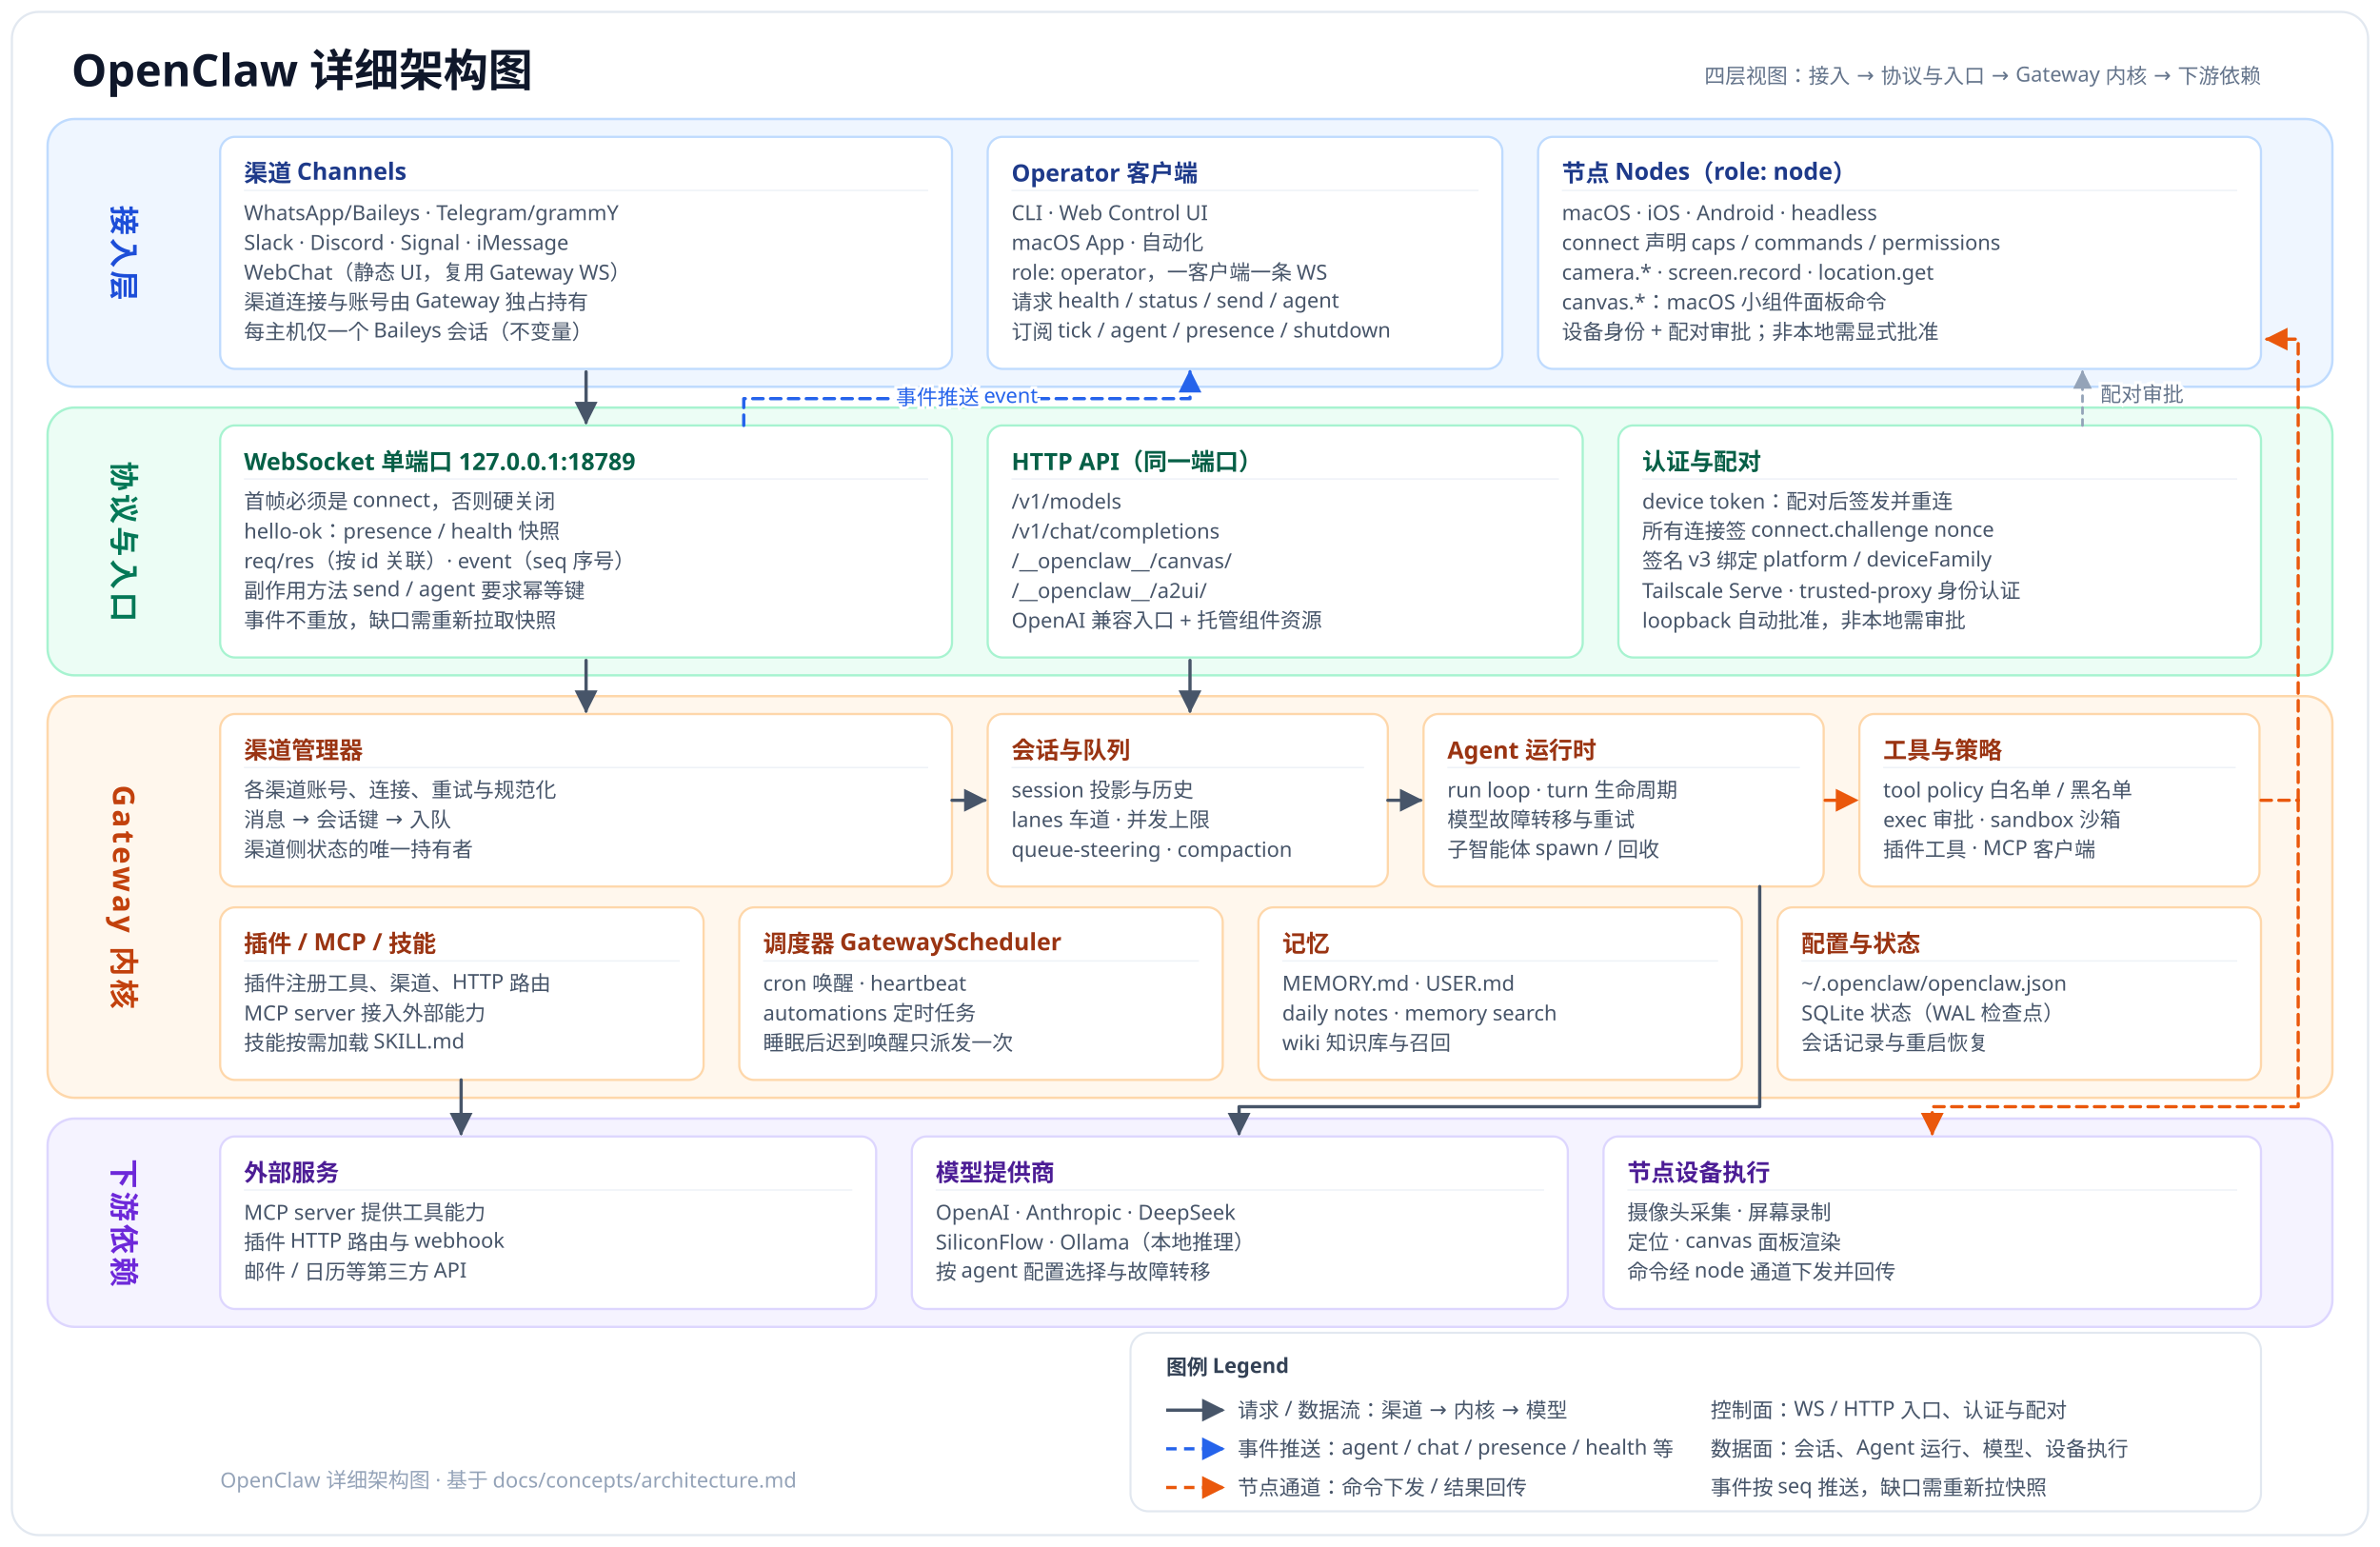
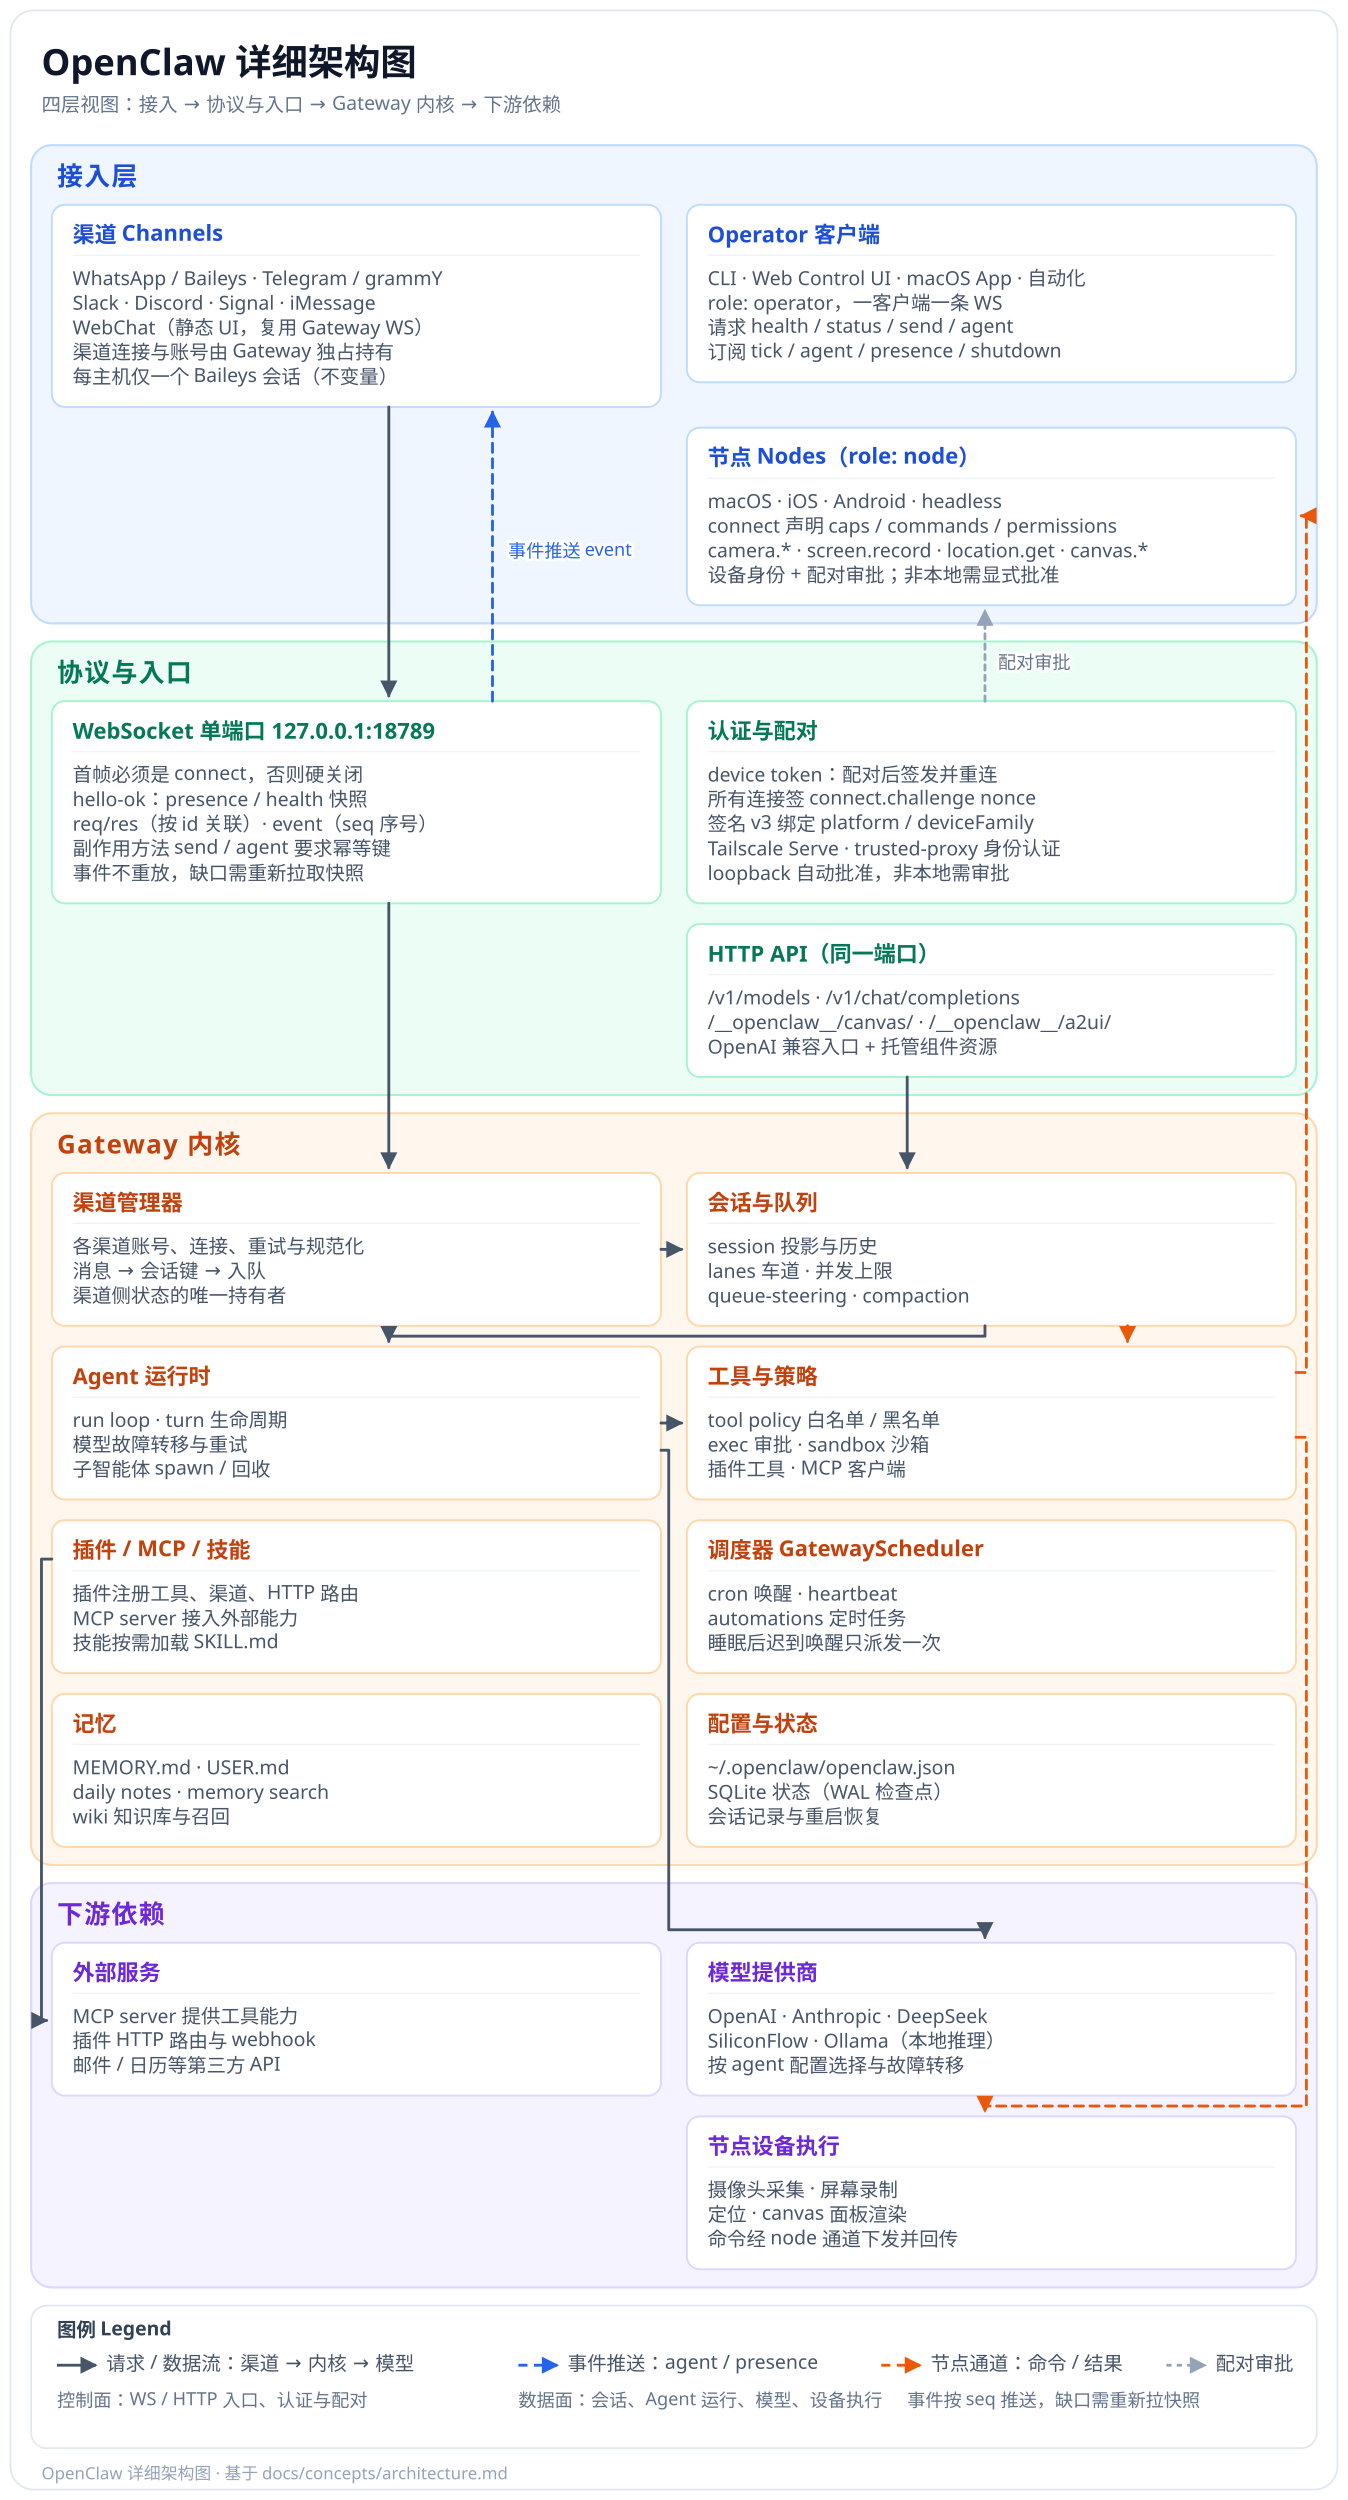
- <svg xmlns="http://www.w3.org/2000/svg" viewBox="0 0 1600 1040" width="1600" height="1040" role="img" aria-label="OpenClaw 详细架构图">
+ <svg xmlns="http://www.w3.org/2000/svg" viewBox="0 0 1040 1929" width="1040" height="1929" role="img" aria-label="OpenClaw 详细架构图">
  <defs>
-     <marker id="arr" viewBox="0 0 10 10" refX="9" refY="5" markerWidth="7" markerHeight="7" orient="auto-start-reverse">
+     <marker id="arr" viewBox="0 0 10 10" refX="9" refY="5" markerWidth="6" markerHeight="6" orient="auto-start-reverse">
      <path d="M0,0 L10,5 L0,10 z" fill="#475569" />
    </marker>
-     <marker id="arrB" viewBox="0 0 10 10" refX="9" refY="5" markerWidth="7" markerHeight="7" orient="auto-start-reverse">
+     <marker id="arrB" viewBox="0 0 10 10" refX="9" refY="5" markerWidth="6" markerHeight="6" orient="auto-start-reverse">
      <path d="M0,0 L10,5 L0,10 z" fill="#2563EB" />
    </marker>
-     <marker id="arrO" viewBox="0 0 10 10" refX="9" refY="5" markerWidth="7" markerHeight="7" orient="auto-start-reverse">
+     <marker id="arrO" viewBox="0 0 10 10" refX="9" refY="5" markerWidth="6" markerHeight="6" orient="auto-start-reverse">
      <path d="M0,0 L10,5 L0,10 z" fill="#EA580C" />
    </marker>
-     <marker id="arrG" viewBox="0 0 10 10" refX="9" refY="5" markerWidth="7" markerHeight="7" orient="auto-start-reverse">
+     <marker id="arrG" viewBox="0 0 10 10" refX="9" refY="5" markerWidth="6" markerHeight="6" orient="auto-start-reverse">
      <path d="M0,0 L10,5 L0,10 z" fill="#94A3B8" />
    </marker>
  </defs>
-   <rect x="0" y="0" width="1600" height="1040" fill="#FFFFFF" />
-   <rect x="8" y="8" width="1584" height="1024" rx="18" fill="none" stroke="#E2E8F0" stroke-width="1.5" />
-   <text x="48" y="58" font-family="PingFang SC, Hiragino Sans GB, Microsoft YaHei, sans-serif" font-size="30" font-weight="bold" fill="#0F172A" text-anchor="start">OpenClaw 详细架构图</text>
-   <text x="1520" y="56" font-family="PingFang SC, Hiragino Sans GB, Microsoft YaHei, sans-serif" font-size="14" font-weight="normal" fill="#64748B" text-anchor="end">四层视图：接入 → 协议与入口 → Gateway 内核 → 下游依赖</text>
-   <rect x="32" y="80" width="1536" height="180" rx="18" fill="#EFF6FF" stroke="#BFDBFE" stroke-width="1.6" />
-   <g transform="rotate(90 76 170)">
-     <text x="76" y="170.0" font-family="PingFang SC, Hiragino Sans GB, Microsoft YaHei, sans-serif" font-size="20" font-weight="bold" fill="#1D4ED8" text-anchor="middle" letter-spacing="2">接入层</text>
-   </g>
-   <rect x="32" y="274" width="1536" height="180" rx="18" fill="#ECFDF5" stroke="#A7F3D0" stroke-width="1.6" />
-   <g transform="rotate(90 76 364)">
-     <text x="76" y="364.0" font-family="PingFang SC, Hiragino Sans GB, Microsoft YaHei, sans-serif" font-size="20" font-weight="bold" fill="#047857" text-anchor="middle" letter-spacing="2">协议与入口</text>
-   </g>
-   <rect x="32" y="468" width="1536" height="270" rx="18" fill="#FFF7ED" stroke="#FED7AA" stroke-width="1.6" />
-   <g transform="rotate(90 76 603)">
-     <text x="76" y="603.0" font-family="PingFang SC, Hiragino Sans GB, Microsoft YaHei, sans-serif" font-size="20" font-weight="bold" fill="#C2410C" text-anchor="middle" letter-spacing="2">Gateway 内核</text>
-   </g>
-   <rect x="32" y="752" width="1536" height="140" rx="18" fill="#F5F3FF" stroke="#DDD6FE" stroke-width="1.6" />
-   <g transform="rotate(90 76 822)">
-     <text x="76" y="822.0" font-family="PingFang SC, Hiragino Sans GB, Microsoft YaHei, sans-serif" font-size="20" font-weight="bold" fill="#6D28D9" text-anchor="middle" letter-spacing="2">下游依赖</text>
-   </g>
-   <g class="card" data-i="0" data-title="渠道 Channels" data-x="148" data-y="92" data-w="492" data-h="156">
-     <rect x="148" y="92" width="492" height="156" rx="10" fill="#FFFFFF" stroke="#BFDBFE" stroke-width="1.5" />
-     <line x1="164" y1="128" x2="624" y2="128" stroke="#EEF2F7" stroke-width="1" />
-     <text font-family="PingFang SC, Hiragino Sans GB, Microsoft YaHei, sans-serif" font-size="14" fill="#475569" xml:space="preserve">
-       <tspan x="164" y="122" font-size="16" font-weight="bold" fill="#1E3A8A">渠道 Channels</tspan>
-       <tspan x="164" y="148">WhatsApp/Baileys · Telegram/grammY</tspan>
-       <tspan x="164" y="168">Slack · Discord · Signal · iMessage</tspan>
-       <tspan x="164" y="188">WebChat（静态 UI，复用 Gateway WS）</tspan>
-       <tspan x="164" y="208">渠道连接与账号由 Gateway 独占持有</tspan>
-       <tspan x="164" y="228">每主机仅一个 Baileys 会话（不变量）</tspan>
-     </text>
-   </g>
-   <g class="card" data-i="1" data-title="Operator 客户端" data-x="664" data-y="92" data-w="346" data-h="156">
-     <rect x="664" y="92" width="346" height="156" rx="10" fill="#FFFFFF" stroke="#BFDBFE" stroke-width="1.5" />
-     <line x1="680" y1="128" x2="994" y2="128" stroke="#EEF2F7" stroke-width="1" />
-     <text font-family="PingFang SC, Hiragino Sans GB, Microsoft YaHei, sans-serif" font-size="14" fill="#475569" xml:space="preserve">
-       <tspan x="680" y="122" font-size="16" font-weight="bold" fill="#1E3A8A">Operator 客户端</tspan>
-       <tspan x="680" y="148">CLI · Web Control UI</tspan>
-       <tspan x="680" y="168">macOS App · 自动化</tspan>
-       <tspan x="680" y="188">role: operator，一客户端一条 WS</tspan>
-       <tspan x="680" y="208">请求 health / status / send / agent</tspan>
-       <tspan x="680" y="228">订阅 tick / agent / presence / shutdown</tspan>
-     </text>
-   </g>
-   <g class="card" data-i="2" data-title="节点 Nodes（role: node）" data-x="1034" data-y="92" data-w="486" data-h="156">
-     <rect x="1034" y="92" width="486" height="156" rx="10" fill="#FFFFFF" stroke="#BFDBFE" stroke-width="1.5" />
-     <line x1="1050" y1="128" x2="1504" y2="128" stroke="#EEF2F7" stroke-width="1" />
-     <text font-family="PingFang SC, Hiragino Sans GB, Microsoft YaHei, sans-serif" font-size="14" fill="#475569" xml:space="preserve">
-       <tspan x="1050" y="122" font-size="16" font-weight="bold" fill="#1E3A8A">节点 Nodes（role: node）</tspan>
-       <tspan x="1050" y="148">macOS · iOS · Android · headless</tspan>
-       <tspan x="1050" y="168">connect 声明 caps / commands / permissions</tspan>
-       <tspan x="1050" y="188">camera.* · screen.record · location.get</tspan>
-       <tspan x="1050" y="208">canvas.*：macOS 小组件面板命令</tspan>
-       <tspan x="1050" y="228">设备身份 + 配对审批；非本地需显式批准</tspan>
-     </text>
-   </g>
-   <g class="card" data-i="3" data-title="WebSocket 单端口 127.0.0.1:18789" data-x="148" data-y="286" data-w="492" data-h="156">
-     <rect x="148" y="286" width="492" height="156" rx="10" fill="#FFFFFF" stroke="#A7F3D0" stroke-width="1.5" />
-     <line x1="164" y1="322" x2="624" y2="322" stroke="#EEF2F7" stroke-width="1" />
-     <text font-family="PingFang SC, Hiragino Sans GB, Microsoft YaHei, sans-serif" font-size="14" fill="#475569" xml:space="preserve">
-       <tspan x="164" y="316" font-size="16" font-weight="bold" fill="#065F46">WebSocket 单端口 127.0.0.1:18789</tspan>
-       <tspan x="164" y="342">首帧必须是 connect，否则硬关闭</tspan>
-       <tspan x="164" y="362">hello-ok：presence / health 快照</tspan>
-       <tspan x="164" y="382">req/res（按 id 关联）· event（seq 序号）</tspan>
-       <tspan x="164" y="402">副作用方法 send / agent 要求幂等键</tspan>
-       <tspan x="164" y="422">事件不重放，缺口需重新拉取快照</tspan>
-     </text>
-   </g>
-   <g class="card" data-i="4" data-title="HTTP API（同一端口）" data-x="664" data-y="286" data-w="400" data-h="156">
-     <rect x="664" y="286" width="400" height="156" rx="10" fill="#FFFFFF" stroke="#A7F3D0" stroke-width="1.5" />
-     <line x1="680" y1="322" x2="1048" y2="322" stroke="#EEF2F7" stroke-width="1" />
-     <text font-family="PingFang SC, Hiragino Sans GB, Microsoft YaHei, sans-serif" font-size="14" fill="#475569" xml:space="preserve">
-       <tspan x="680" y="316" font-size="16" font-weight="bold" fill="#065F46">HTTP API（同一端口）</tspan>
-       <tspan x="680" y="342">/v1/models</tspan>
-       <tspan x="680" y="362">/v1/chat/completions</tspan>
-       <tspan x="680" y="382">/__openclaw__/canvas/</tspan>
-       <tspan x="680" y="402">/__openclaw__/a2ui/</tspan>
-       <tspan x="680" y="422">OpenAI 兼容入口 + 托管组件资源</tspan>
-     </text>
-   </g>
-   <g class="card" data-i="5" data-title="认证与配对" data-x="1088" data-y="286" data-w="432" data-h="156">
-     <rect x="1088" y="286" width="432" height="156" rx="10" fill="#FFFFFF" stroke="#A7F3D0" stroke-width="1.5" />
-     <line x1="1104" y1="322" x2="1504" y2="322" stroke="#EEF2F7" stroke-width="1" />
-     <text font-family="PingFang SC, Hiragino Sans GB, Microsoft YaHei, sans-serif" font-size="14" fill="#475569" xml:space="preserve">
-       <tspan x="1104" y="316" font-size="16" font-weight="bold" fill="#065F46">认证与配对</tspan>
-       <tspan x="1104" y="342">device token：配对后签发并重连</tspan>
-       <tspan x="1104" y="362">所有连接签 connect.challenge nonce</tspan>
-       <tspan x="1104" y="382">签名 v3 绑定 platform / deviceFamily</tspan>
-       <tspan x="1104" y="402">Tailscale Serve · trusted-proxy 身份认证</tspan>
-       <tspan x="1104" y="422">loopback 自动批准，非本地需审批</tspan>
-     </text>
-   </g>
-   <g class="card" data-i="6" data-title="渠道管理器" data-x="148" data-y="480" data-w="492" data-h="116">
-     <rect x="148" y="480" width="492" height="116" rx="10" fill="#FFFFFF" stroke="#FED7AA" stroke-width="1.5" />
-     <line x1="164" y1="516" x2="624" y2="516" stroke="#EEF2F7" stroke-width="1" />
-     <text font-family="PingFang SC, Hiragino Sans GB, Microsoft YaHei, sans-serif" font-size="14" fill="#475569" xml:space="preserve">
-       <tspan x="164" y="510" font-size="16" font-weight="bold" fill="#9A3412">渠道管理器</tspan>
-       <tspan x="164" y="536">各渠道账号、连接、重试与规范化</tspan>
-       <tspan x="164" y="556">消息 → 会话键 → 入队</tspan>
-       <tspan x="164" y="576">渠道侧状态的唯一持有者</tspan>
-     </text>
-   </g>
-   <g class="card" data-i="7" data-title="会话与队列" data-x="664" data-y="480" data-w="269" data-h="116">
-     <rect x="664" y="480" width="269" height="116" rx="10" fill="#FFFFFF" stroke="#FED7AA" stroke-width="1.5" />
-     <line x1="680" y1="516" x2="917" y2="516" stroke="#EEF2F7" stroke-width="1" />
-     <text font-family="PingFang SC, Hiragino Sans GB, Microsoft YaHei, sans-serif" font-size="14" fill="#475569" xml:space="preserve">
-       <tspan x="680" y="510" font-size="16" font-weight="bold" fill="#9A3412">会话与队列</tspan>
-       <tspan x="680" y="536">session 投影与历史</tspan>
-       <tspan x="680" y="556">lanes 车道 · 并发上限</tspan>
-       <tspan x="680" y="576">queue-steering · compaction</tspan>
-     </text>
-   </g>
-   <g class="card" data-i="8" data-title="Agent 运行时" data-x="957" data-y="480" data-w="269" data-h="116">
-     <rect x="957" y="480" width="269" height="116" rx="10" fill="#FFFFFF" stroke="#FED7AA" stroke-width="1.5" />
-     <line x1="973" y1="516" x2="1210" y2="516" stroke="#EEF2F7" stroke-width="1" />
-     <text font-family="PingFang SC, Hiragino Sans GB, Microsoft YaHei, sans-serif" font-size="14" fill="#475569" xml:space="preserve">
-       <tspan x="973" y="510" font-size="16" font-weight="bold" fill="#9A3412">Agent 运行时</tspan>
-       <tspan x="973" y="536">run loop · turn 生命周期</tspan>
-       <tspan x="973" y="556">模型故障转移与重试</tspan>
-       <tspan x="973" y="576">子智能体 spawn / 回收</tspan>
-     </text>
-   </g>
-   <g class="card" data-i="9" data-title="工具与策略" data-x="1250" data-y="480" data-w="269" data-h="116">
-     <rect x="1250" y="480" width="269" height="116" rx="10" fill="#FFFFFF" stroke="#FED7AA" stroke-width="1.5" />
-     <line x1="1266" y1="516" x2="1503" y2="516" stroke="#EEF2F7" stroke-width="1" />
-     <text font-family="PingFang SC, Hiragino Sans GB, Microsoft YaHei, sans-serif" font-size="14" fill="#475569" xml:space="preserve">
-       <tspan x="1266" y="510" font-size="16" font-weight="bold" fill="#9A3412">工具与策略</tspan>
-       <tspan x="1266" y="536">tool policy 白名单 / 黑名单</tspan>
-       <tspan x="1266" y="556">exec 审批 · sandbox 沙箱</tspan>
-       <tspan x="1266" y="576">插件工具 · MCP 客户端</tspan>
-     </text>
-   </g>
-   <g class="card" data-i="10" data-title="插件 / MCP / 技能" data-x="148" data-y="610" data-w="325" data-h="116">
-     <rect x="148" y="610" width="325" height="116" rx="10" fill="#FFFFFF" stroke="#FED7AA" stroke-width="1.5" />
-     <line x1="164" y1="646" x2="457" y2="646" stroke="#EEF2F7" stroke-width="1" />
-     <text font-family="PingFang SC, Hiragino Sans GB, Microsoft YaHei, sans-serif" font-size="14" fill="#475569" xml:space="preserve">
-       <tspan x="164" y="640" font-size="16" font-weight="bold" fill="#9A3412">插件 / MCP / 技能</tspan>
-       <tspan x="164" y="666">插件注册工具、渠道、HTTP 路由</tspan>
-       <tspan x="164" y="686">MCP server 接入外部能力</tspan>
-       <tspan x="164" y="706">技能按需加载 SKILL.md</tspan>
-     </text>
-   </g>
-   <g class="card" data-i="11" data-title="调度器 GatewayScheduler" data-x="497" data-y="610" data-w="325" data-h="116">
-     <rect x="497" y="610" width="325" height="116" rx="10" fill="#FFFFFF" stroke="#FED7AA" stroke-width="1.5" />
-     <line x1="513" y1="646" x2="806" y2="646" stroke="#EEF2F7" stroke-width="1" />
-     <text font-family="PingFang SC, Hiragino Sans GB, Microsoft YaHei, sans-serif" font-size="14" fill="#475569" xml:space="preserve">
-       <tspan x="513" y="640" font-size="16" font-weight="bold" fill="#9A3412">调度器 GatewayScheduler</tspan>
-       <tspan x="513" y="666">cron 唤醒 · heartbeat</tspan>
-       <tspan x="513" y="686">automations 定时任务</tspan>
-       <tspan x="513" y="706">睡眠后迟到唤醒只派发一次</tspan>
-     </text>
-   </g>
-   <g class="card" data-i="12" data-title="记忆" data-x="846" data-y="610" data-w="325" data-h="116">
-     <rect x="846" y="610" width="325" height="116" rx="10" fill="#FFFFFF" stroke="#FED7AA" stroke-width="1.5" />
-     <line x1="862" y1="646" x2="1155" y2="646" stroke="#EEF2F7" stroke-width="1" />
-     <text font-family="PingFang SC, Hiragino Sans GB, Microsoft YaHei, sans-serif" font-size="14" fill="#475569" xml:space="preserve">
-       <tspan x="862" y="640" font-size="16" font-weight="bold" fill="#9A3412">记忆</tspan>
-       <tspan x="862" y="666">MEMORY.md · USER.md</tspan>
-       <tspan x="862" y="686">daily notes · memory search</tspan>
-       <tspan x="862" y="706">wiki 知识库与召回</tspan>
-     </text>
-   </g>
-   <g class="card" data-i="13" data-title="配置与状态" data-x="1195" data-y="610" data-w="325" data-h="116">
-     <rect x="1195" y="610" width="325" height="116" rx="10" fill="#FFFFFF" stroke="#FED7AA" stroke-width="1.5" />
-     <line x1="1211" y1="646" x2="1504" y2="646" stroke="#EEF2F7" stroke-width="1" />
-     <text font-family="PingFang SC, Hiragino Sans GB, Microsoft YaHei, sans-serif" font-size="14" fill="#475569" xml:space="preserve">
-       <tspan x="1211" y="640" font-size="16" font-weight="bold" fill="#9A3412">配置与状态</tspan>
-       <tspan x="1211" y="666">~/.openclaw/openclaw.json</tspan>
-       <tspan x="1211" y="686">SQLite 状态（WAL 检查点）</tspan>
-       <tspan x="1211" y="706">会话记录与重启恢复</tspan>
-     </text>
-   </g>
-   <g class="card" data-i="14" data-title="外部服务" data-x="148" data-y="764" data-w="441" data-h="116">
-     <rect x="148" y="764" width="441" height="116" rx="10" fill="#FFFFFF" stroke="#DDD6FE" stroke-width="1.5" />
-     <line x1="164" y1="800" x2="573" y2="800" stroke="#EEF2F7" stroke-width="1" />
-     <text font-family="PingFang SC, Hiragino Sans GB, Microsoft YaHei, sans-serif" font-size="14" fill="#475569" xml:space="preserve">
-       <tspan x="164" y="794" font-size="16" font-weight="bold" fill="#4C1D95">外部服务</tspan>
-       <tspan x="164" y="820">MCP server 提供工具能力</tspan>
-       <tspan x="164" y="840">插件 HTTP 路由与 webhook</tspan>
-       <tspan x="164" y="860">邮件 / 日历等第三方 API</tspan>
-     </text>
-   </g>
-   <g class="card" data-i="15" data-title="模型提供商" data-x="613" data-y="764" data-w="441" data-h="116">
-     <rect x="613" y="764" width="441" height="116" rx="10" fill="#FFFFFF" stroke="#DDD6FE" stroke-width="1.5" />
-     <line x1="629" y1="800" x2="1038" y2="800" stroke="#EEF2F7" stroke-width="1" />
-     <text font-family="PingFang SC, Hiragino Sans GB, Microsoft YaHei, sans-serif" font-size="14" fill="#475569" xml:space="preserve">
-       <tspan x="629" y="794" font-size="16" font-weight="bold" fill="#4C1D95">模型提供商</tspan>
-       <tspan x="629" y="820">OpenAI · Anthropic · DeepSeek</tspan>
-       <tspan x="629" y="840">SiliconFlow · Ollama（本地推理）</tspan>
-       <tspan x="629" y="860">按 agent 配置选择与故障转移</tspan>
-     </text>
-   </g>
-   <g class="card" data-i="16" data-title="节点设备执行" data-x="1078" data-y="764" data-w="442" data-h="116">
-     <rect x="1078" y="764" width="442" height="116" rx="10" fill="#FFFFFF" stroke="#DDD6FE" stroke-width="1.5" />
-     <line x1="1094" y1="800" x2="1504" y2="800" stroke="#EEF2F7" stroke-width="1" />
-     <text font-family="PingFang SC, Hiragino Sans GB, Microsoft YaHei, sans-serif" font-size="14" fill="#475569" xml:space="preserve">
-       <tspan x="1094" y="794" font-size="16" font-weight="bold" fill="#4C1D95">节点设备执行</tspan>
-       <tspan x="1094" y="820">摄像头采集 · 屏幕录制</tspan>
-       <tspan x="1094" y="840">定位 · canvas 面板渲染</tspan>
-       <tspan x="1094" y="860">命令经 node 通道下发并回传</tspan>
-     </text>
-   </g>
-   <polyline class="arrow" data-name="arr" points="394,250 394,284" fill="none" stroke="#475569" stroke-width="2.2" stroke-linecap="round" stroke-linejoin="round" marker-end="url(#arr)" />
-   <polyline class="arrow" data-name="arr" points="394,444 394,478" fill="none" stroke="#475569" stroke-width="2.2" stroke-linecap="round" stroke-linejoin="round" marker-end="url(#arr)" />
-   <polyline class="arrow" data-name="arr" points="640,538 662,538" fill="none" stroke="#475569" stroke-width="2.2" stroke-linecap="round" stroke-linejoin="round" marker-end="url(#arr)" />
-   <polyline class="arrow" data-name="arr" points="933,538 955,538" fill="none" stroke="#475569" stroke-width="2.2" stroke-linecap="round" stroke-linejoin="round" marker-end="url(#arr)" />
-   <polyline class="arrow" data-name="arr" points="800,444 800,478" fill="none" stroke="#475569" stroke-width="2.2" stroke-linecap="round" stroke-linejoin="round" marker-end="url(#arr)" />
-   <polyline class="arrow" data-name="arr" points="1183,596 1183,744 833,744 833,762" fill="none" stroke="#475569" stroke-width="2.2" stroke-linecap="round" stroke-linejoin="round" marker-end="url(#arr)" />
-   <polyline class="arrow" data-name="arr" points="310,726 310,762" fill="none" stroke="#475569" stroke-width="2.2" stroke-linecap="round" stroke-linejoin="round" marker-end="url(#arr)" />
-   <polyline class="arrow" data-name="arrB" points="500,286 500,268 800,268 800,250" fill="none" stroke="#2563EB" stroke-width="2.2" stroke-linecap="round" stroke-linejoin="round" stroke-dasharray="7 5" marker-end="url(#arrB)" />
-   <text x="650" y="272" font-family="PingFang SC, Hiragino Sans GB, Microsoft YaHei, sans-serif" font-size="14" fill="#2563EB" text-anchor="middle" paint-order="stroke" stroke="#FFFFFF" stroke-width="4">事件推送 event</text>
-   <polyline class="arrow" data-name="arrG" points="1400,286 1400,250" fill="none" stroke="#94A3B8" stroke-width="1.8" stroke-linecap="round" stroke-linejoin="round" stroke-dasharray="4 4" marker-end="url(#arrG)" />
-   <text x="1412" y="270" font-family="PingFang SC, Hiragino Sans GB, Microsoft YaHei, sans-serif" font-size="14" fill="#64748B" paint-order="stroke" stroke="#FFFFFF" stroke-width="4">配对审批</text>
-   <polyline class="arrow" data-name="arrO" points="1227,538 1248,538" fill="none" stroke="#EA580C" stroke-width="2.2" stroke-linecap="round" stroke-linejoin="round" stroke-dasharray="7 5" marker-end="url(#arrO)" />
-   <polyline class="arrow" data-name="arrO" points="1520,538 1545,538" fill="none" stroke="#EA580C" stroke-width="2.2" stroke-linecap="round" stroke-linejoin="round" stroke-dasharray="7 5" />
-   <polyline class="arrow" data-name="arrO" points="1545,538 1545,228 1524,228" fill="none" stroke="#EA580C" stroke-width="2.2" stroke-linecap="round" stroke-linejoin="round" stroke-dasharray="7 5" marker-end="url(#arrO)" />
-   <polyline class="arrow" data-name="arrO" points="1545,538 1545,744 1299,744 1299,762" fill="none" stroke="#EA580C" stroke-width="2.2" stroke-linecap="round" stroke-linejoin="round" stroke-dasharray="7 5" marker-end="url(#arrO)" />
-   <text x="148" y="1000" font-family="PingFang SC, Hiragino Sans GB, Microsoft YaHei, sans-serif" font-size="14" font-weight="normal" fill="#94A3B8" text-anchor="start">OpenClaw 详细架构图 · 基于 docs/concepts/architecture.md</text>
-   <rect x="760" y="896" width="760" height="120" rx="12" fill="#FFFFFF" stroke="#E2E8F0" stroke-width="1.4" />
-   <text x="784" y="924" font-family="PingFang SC, Hiragino Sans GB, Microsoft YaHei, sans-serif" font-size="14" font-weight="bold" fill="#334155" text-anchor="start">图例 Legend</text>
-   <line x1="784" y1="948" x2="822" y2="948" stroke="#475569" stroke-width="2.2" marker-end="url(#arr)" />
-   <text x="832" y="953" font-family="PingFang SC, Hiragino Sans GB, Microsoft YaHei, sans-serif" font-size="14" font-weight="normal" fill="#475569" text-anchor="start">请求 / 数据流：渠道 → 内核 → 模型</text>
-   <line x1="784" y1="974" x2="822" y2="974" stroke="#2563EB" stroke-width="2.2" stroke-dasharray="7 5" marker-end="url(#arrB)" />
-   <text x="832" y="979" font-family="PingFang SC, Hiragino Sans GB, Microsoft YaHei, sans-serif" font-size="14" font-weight="normal" fill="#475569" text-anchor="start">事件推送：agent / chat / presence / health 等</text>
-   <line x1="784" y1="1000" x2="822" y2="1000" stroke="#EA580C" stroke-width="2.2" stroke-dasharray="7 5" marker-end="url(#arrO)" />
-   <text x="832" y="1005" font-family="PingFang SC, Hiragino Sans GB, Microsoft YaHei, sans-serif" font-size="14" font-weight="normal" fill="#475569" text-anchor="start">节点通道：命令下发 / 结果回传</text>
-   <text x="1150" y="953" font-family="PingFang SC, Hiragino Sans GB, Microsoft YaHei, sans-serif" font-size="14" font-weight="normal" fill="#475569" text-anchor="start">控制面：WS / HTTP 入口、认证与配对</text>
-   <text x="1150" y="979" font-family="PingFang SC, Hiragino Sans GB, Microsoft YaHei, sans-serif" font-size="14" font-weight="normal" fill="#475569" text-anchor="start">数据面：会话、Agent 运行、模型、设备执行</text>
-   <text x="1150" y="1005" font-family="PingFang SC, Hiragino Sans GB, Microsoft YaHei, sans-serif" font-size="14" font-weight="normal" fill="#475569" text-anchor="start">事件按 seq 推送，缺口需重新拉快照</text>
+   <rect x="0" y="0" width="1040" height="1929" fill="#FFFFFF" />
+   <rect x="8" y="8" width="1024" height="1913" rx="18" fill="none" stroke="#E2E8F0" stroke-width="1.5" />
+   <text x="32" y="58" font-family="PingFang SC, Hiragino Sans GB, Microsoft YaHei, sans-serif" font-size="28" font-weight="bold" fill="#0F172A" text-anchor="start">OpenClaw 详细架构图</text>
+   <text x="32" y="86" font-family="PingFang SC, Hiragino Sans GB, Microsoft YaHei, sans-serif" font-size="15" font-weight="normal" fill="#64748B" text-anchor="start">四层视图：接入 → 协议与入口 → Gateway 内核 → 下游依赖</text>
+   <rect x="24" y="112" width="992" height="369" rx="16" fill="#EFF6FF" stroke="#BFDBFE" stroke-width="1.6" />
+   <text x="44" y="143" font-family="PingFang SC, Hiragino Sans GB, Microsoft YaHei, sans-serif" font-size="20" font-weight="bold" fill="#1D4ED8" text-anchor="start" letter-spacing="1">接入层</text>
+   <rect x="24" y="495" width="992" height="350" rx="16" fill="#ECFDF5" stroke="#A7F3D0" stroke-width="1.6" />
+   <text x="44" y="526" font-family="PingFang SC, Hiragino Sans GB, Microsoft YaHei, sans-serif" font-size="20" font-weight="bold" fill="#047857" text-anchor="start" letter-spacing="1">协议与入口</text>
+   <rect x="24" y="859" width="992" height="580" rx="16" fill="#FFF7ED" stroke="#FED7AA" stroke-width="1.6" />
+   <text x="44" y="890" font-family="PingFang SC, Hiragino Sans GB, Microsoft YaHei, sans-serif" font-size="20" font-weight="bold" fill="#C2410C" text-anchor="start" letter-spacing="1">Gateway 内核</text>
+   <rect x="24" y="1453" width="992" height="312" rx="16" fill="#F5F3FF" stroke="#DDD6FE" stroke-width="1.6" />
+   <text x="44" y="1484" font-family="PingFang SC, Hiragino Sans GB, Microsoft YaHei, sans-serif" font-size="20" font-weight="bold" fill="#6D28D9" text-anchor="start" letter-spacing="1">下游依赖</text>
+   <g class="card" data-i="0" data-title="渠道 Channels" data-x="40" data-y="158" data-w="470" data-h="156">
+     <rect x="40" y="158" width="470" height="156" rx="10" fill="#FFFFFF" stroke="#BFDBFE" stroke-width="1.5" />
+     <line x1="56" y1="197" x2="494" y2="197" stroke="#EEF2F7" stroke-width="1" />
+     <text font-family="PingFang SC, Hiragino Sans GB, Microsoft YaHei, sans-serif" font-size="15" fill="#475569" xml:space="preserve">
+       <tspan x="56" y="187" font-size="17" font-weight="bold" fill="#1D4ED8">渠道 Channels</tspan>
+       <tspan x="56" y="220">WhatsApp / Baileys · Telegram / grammY</tspan>
+       <tspan x="56" y="239">Slack · Discord · Signal · iMessage</tspan>
+       <tspan x="56" y="258">WebChat（静态 UI，复用 Gateway WS）</tspan>
+       <tspan x="56" y="277">渠道连接与账号由 Gateway 独占持有</tspan>
+       <tspan x="56" y="296">每主机仅一个 Baileys 会话（不变量）</tspan>
+     </text>
+   </g>
+   <g class="card" data-i="1" data-title="Operator 客户端" data-x="530" data-y="158" data-w="470" data-h="137">
+     <rect x="530" y="158" width="470" height="137" rx="10" fill="#FFFFFF" stroke="#BFDBFE" stroke-width="1.5" />
+     <line x1="546" y1="197" x2="984" y2="197" stroke="#EEF2F7" stroke-width="1" />
+     <text font-family="PingFang SC, Hiragino Sans GB, Microsoft YaHei, sans-serif" font-size="15" fill="#475569" xml:space="preserve">
+       <tspan x="546" y="187" font-size="17" font-weight="bold" fill="#1D4ED8">Operator 客户端</tspan>
+       <tspan x="546" y="220">CLI · Web Control UI · macOS App · 自动化</tspan>
+       <tspan x="546" y="239">role: operator，一客户端一条 WS</tspan>
+       <tspan x="546" y="258">请求 health / status / send / agent</tspan>
+       <tspan x="546" y="277">订阅 tick / agent / presence / shutdown</tspan>
+     </text>
+   </g>
+   <g class="card" data-i="2" data-title="节点 Nodes（role: node）" data-x="530" data-y="330" data-w="470" data-h="137">
+     <rect x="530" y="330" width="470" height="137" rx="10" fill="#FFFFFF" stroke="#BFDBFE" stroke-width="1.5" />
+     <line x1="546" y1="369" x2="984" y2="369" stroke="#EEF2F7" stroke-width="1" />
+     <text font-family="PingFang SC, Hiragino Sans GB, Microsoft YaHei, sans-serif" font-size="15" fill="#475569" xml:space="preserve">
+       <tspan x="546" y="359" font-size="17" font-weight="bold" fill="#1D4ED8">节点 Nodes（role: node）</tspan>
+       <tspan x="546" y="392">macOS · iOS · Android · headless</tspan>
+       <tspan x="546" y="411">connect 声明 caps / commands / permissions</tspan>
+       <tspan x="546" y="430">camera.* · screen.record · location.get · canvas.*</tspan>
+       <tspan x="546" y="449">设备身份 + 配对审批；非本地需显式批准</tspan>
+     </text>
+   </g>
+   <g class="card" data-i="3" data-title="WebSocket 单端口 127.0.0.1:18789" data-x="40" data-y="541" data-w="470" data-h="156">
+     <rect x="40" y="541" width="470" height="156" rx="10" fill="#FFFFFF" stroke="#A7F3D0" stroke-width="1.5" />
+     <line x1="56" y1="580" x2="494" y2="580" stroke="#EEF2F7" stroke-width="1" />
+     <text font-family="PingFang SC, Hiragino Sans GB, Microsoft YaHei, sans-serif" font-size="15" fill="#475569" xml:space="preserve">
+       <tspan x="56" y="570" font-size="17" font-weight="bold" fill="#047857">WebSocket 单端口 127.0.0.1:18789</tspan>
+       <tspan x="56" y="603">首帧必须是 connect，否则硬关闭</tspan>
+       <tspan x="56" y="622">hello-ok：presence / health 快照</tspan>
+       <tspan x="56" y="641">req/res（按 id 关联）· event（seq 序号）</tspan>
+       <tspan x="56" y="660">副作用方法 send / agent 要求幂等键</tspan>
+       <tspan x="56" y="679">事件不重放，缺口需重新拉取快照</tspan>
+     </text>
+   </g>
+   <g class="card" data-i="4" data-title="HTTP API（同一端口）" data-x="530" data-y="713" data-w="470" data-h="118">
+     <rect x="530" y="713" width="470" height="118" rx="10" fill="#FFFFFF" stroke="#A7F3D0" stroke-width="1.5" />
+     <line x1="546" y1="752" x2="984" y2="752" stroke="#EEF2F7" stroke-width="1" />
+     <text font-family="PingFang SC, Hiragino Sans GB, Microsoft YaHei, sans-serif" font-size="15" fill="#475569" xml:space="preserve">
+       <tspan x="546" y="742" font-size="17" font-weight="bold" fill="#047857">HTTP API（同一端口）</tspan>
+       <tspan x="546" y="775">/v1/models · /v1/chat/completions</tspan>
+       <tspan x="546" y="794">/__openclaw__/canvas/ · /__openclaw__/a2ui/</tspan>
+       <tspan x="546" y="813">OpenAI 兼容入口 + 托管组件资源</tspan>
+     </text>
+   </g>
+   <g class="card" data-i="5" data-title="认证与配对" data-x="530" data-y="541" data-w="470" data-h="156">
+     <rect x="530" y="541" width="470" height="156" rx="10" fill="#FFFFFF" stroke="#A7F3D0" stroke-width="1.5" />
+     <line x1="546" y1="580" x2="984" y2="580" stroke="#EEF2F7" stroke-width="1" />
+     <text font-family="PingFang SC, Hiragino Sans GB, Microsoft YaHei, sans-serif" font-size="15" fill="#475569" xml:space="preserve">
+       <tspan x="546" y="570" font-size="17" font-weight="bold" fill="#047857">认证与配对</tspan>
+       <tspan x="546" y="603">device token：配对后签发并重连</tspan>
+       <tspan x="546" y="622">所有连接签 connect.challenge nonce</tspan>
+       <tspan x="546" y="641">签名 v3 绑定 platform / deviceFamily</tspan>
+       <tspan x="546" y="660">Tailscale Serve · trusted-proxy 身份认证</tspan>
+       <tspan x="546" y="679">loopback 自动批准，非本地需审批</tspan>
+     </text>
+   </g>
+   <g class="card" data-i="6" data-title="渠道管理器" data-x="40" data-y="905" data-w="470" data-h="118">
+     <rect x="40" y="905" width="470" height="118" rx="10" fill="#FFFFFF" stroke="#FED7AA" stroke-width="1.5" />
+     <line x1="56" y1="944" x2="494" y2="944" stroke="#EEF2F7" stroke-width="1" />
+     <text font-family="PingFang SC, Hiragino Sans GB, Microsoft YaHei, sans-serif" font-size="15" fill="#475569" xml:space="preserve">
+       <tspan x="56" y="934" font-size="17" font-weight="bold" fill="#C2410C">渠道管理器</tspan>
+       <tspan x="56" y="967">各渠道账号、连接、重试与规范化</tspan>
+       <tspan x="56" y="986">消息 → 会话键 → 入队</tspan>
+       <tspan x="56" y="1005">渠道侧状态的唯一持有者</tspan>
+     </text>
+   </g>
+   <g class="card" data-i="7" data-title="会话与队列" data-x="530" data-y="905" data-w="470" data-h="118">
+     <rect x="530" y="905" width="470" height="118" rx="10" fill="#FFFFFF" stroke="#FED7AA" stroke-width="1.5" />
+     <line x1="546" y1="944" x2="984" y2="944" stroke="#EEF2F7" stroke-width="1" />
+     <text font-family="PingFang SC, Hiragino Sans GB, Microsoft YaHei, sans-serif" font-size="15" fill="#475569" xml:space="preserve">
+       <tspan x="546" y="934" font-size="17" font-weight="bold" fill="#C2410C">会话与队列</tspan>
+       <tspan x="546" y="967">session 投影与历史</tspan>
+       <tspan x="546" y="986">lanes 车道 · 并发上限</tspan>
+       <tspan x="546" y="1005">queue-steering · compaction</tspan>
+     </text>
+   </g>
+   <g class="card" data-i="8" data-title="Agent 运行时" data-x="40" data-y="1039" data-w="470" data-h="118">
+     <rect x="40" y="1039" width="470" height="118" rx="10" fill="#FFFFFF" stroke="#FED7AA" stroke-width="1.5" />
+     <line x1="56" y1="1078" x2="494" y2="1078" stroke="#EEF2F7" stroke-width="1" />
+     <text font-family="PingFang SC, Hiragino Sans GB, Microsoft YaHei, sans-serif" font-size="15" fill="#475569" xml:space="preserve">
+       <tspan x="56" y="1068" font-size="17" font-weight="bold" fill="#C2410C">Agent 运行时</tspan>
+       <tspan x="56" y="1101">run loop · turn 生命周期</tspan>
+       <tspan x="56" y="1120">模型故障转移与重试</tspan>
+       <tspan x="56" y="1139">子智能体 spawn / 回收</tspan>
+     </text>
+   </g>
+   <g class="card" data-i="9" data-title="工具与策略" data-x="530" data-y="1039" data-w="470" data-h="118">
+     <rect x="530" y="1039" width="470" height="118" rx="10" fill="#FFFFFF" stroke="#FED7AA" stroke-width="1.5" />
+     <line x1="546" y1="1078" x2="984" y2="1078" stroke="#EEF2F7" stroke-width="1" />
+     <text font-family="PingFang SC, Hiragino Sans GB, Microsoft YaHei, sans-serif" font-size="15" fill="#475569" xml:space="preserve">
+       <tspan x="546" y="1068" font-size="17" font-weight="bold" fill="#C2410C">工具与策略</tspan>
+       <tspan x="546" y="1101">tool policy 白名单 / 黑名单</tspan>
+       <tspan x="546" y="1120">exec 审批 · sandbox 沙箱</tspan>
+       <tspan x="546" y="1139">插件工具 · MCP 客户端</tspan>
+     </text>
+   </g>
+   <g class="card" data-i="10" data-title="插件 / MCP / 技能" data-x="40" data-y="1173" data-w="470" data-h="118">
+     <rect x="40" y="1173" width="470" height="118" rx="10" fill="#FFFFFF" stroke="#FED7AA" stroke-width="1.5" />
+     <line x1="56" y1="1212" x2="494" y2="1212" stroke="#EEF2F7" stroke-width="1" />
+     <text font-family="PingFang SC, Hiragino Sans GB, Microsoft YaHei, sans-serif" font-size="15" fill="#475569" xml:space="preserve">
+       <tspan x="56" y="1202" font-size="17" font-weight="bold" fill="#C2410C">插件 / MCP / 技能</tspan>
+       <tspan x="56" y="1235">插件注册工具、渠道、HTTP 路由</tspan>
+       <tspan x="56" y="1254">MCP server 接入外部能力</tspan>
+       <tspan x="56" y="1273">技能按需加载 SKILL.md</tspan>
+     </text>
+   </g>
+   <g class="card" data-i="11" data-title="调度器 GatewayScheduler" data-x="530" data-y="1173" data-w="470" data-h="118">
+     <rect x="530" y="1173" width="470" height="118" rx="10" fill="#FFFFFF" stroke="#FED7AA" stroke-width="1.5" />
+     <line x1="546" y1="1212" x2="984" y2="1212" stroke="#EEF2F7" stroke-width="1" />
+     <text font-family="PingFang SC, Hiragino Sans GB, Microsoft YaHei, sans-serif" font-size="15" fill="#475569" xml:space="preserve">
+       <tspan x="546" y="1202" font-size="17" font-weight="bold" fill="#C2410C">调度器 GatewayScheduler</tspan>
+       <tspan x="546" y="1235">cron 唤醒 · heartbeat</tspan>
+       <tspan x="546" y="1254">automations 定时任务</tspan>
+       <tspan x="546" y="1273">睡眠后迟到唤醒只派发一次</tspan>
+     </text>
+   </g>
+   <g class="card" data-i="12" data-title="记忆" data-x="40" data-y="1307" data-w="470" data-h="118">
+     <rect x="40" y="1307" width="470" height="118" rx="10" fill="#FFFFFF" stroke="#FED7AA" stroke-width="1.5" />
+     <line x1="56" y1="1346" x2="494" y2="1346" stroke="#EEF2F7" stroke-width="1" />
+     <text font-family="PingFang SC, Hiragino Sans GB, Microsoft YaHei, sans-serif" font-size="15" fill="#475569" xml:space="preserve">
+       <tspan x="56" y="1336" font-size="17" font-weight="bold" fill="#C2410C">记忆</tspan>
+       <tspan x="56" y="1369">MEMORY.md · USER.md</tspan>
+       <tspan x="56" y="1388">daily notes · memory search</tspan>
+       <tspan x="56" y="1407">wiki 知识库与召回</tspan>
+     </text>
+   </g>
+   <g class="card" data-i="13" data-title="配置与状态" data-x="530" data-y="1307" data-w="470" data-h="118">
+     <rect x="530" y="1307" width="470" height="118" rx="10" fill="#FFFFFF" stroke="#FED7AA" stroke-width="1.5" />
+     <line x1="546" y1="1346" x2="984" y2="1346" stroke="#EEF2F7" stroke-width="1" />
+     <text font-family="PingFang SC, Hiragino Sans GB, Microsoft YaHei, sans-serif" font-size="15" fill="#475569" xml:space="preserve">
+       <tspan x="546" y="1336" font-size="17" font-weight="bold" fill="#C2410C">配置与状态</tspan>
+       <tspan x="546" y="1369">~/.openclaw/openclaw.json</tspan>
+       <tspan x="546" y="1388">SQLite 状态（WAL 检查点）</tspan>
+       <tspan x="546" y="1407">会话记录与重启恢复</tspan>
+     </text>
+   </g>
+   <g class="card" data-i="14" data-title="外部服务" data-x="40" data-y="1499" data-w="470" data-h="118">
+     <rect x="40" y="1499" width="470" height="118" rx="10" fill="#FFFFFF" stroke="#DDD6FE" stroke-width="1.5" />
+     <line x1="56" y1="1538" x2="494" y2="1538" stroke="#EEF2F7" stroke-width="1" />
+     <text font-family="PingFang SC, Hiragino Sans GB, Microsoft YaHei, sans-serif" font-size="15" fill="#475569" xml:space="preserve">
+       <tspan x="56" y="1528" font-size="17" font-weight="bold" fill="#6D28D9">外部服务</tspan>
+       <tspan x="56" y="1561">MCP server 提供工具能力</tspan>
+       <tspan x="56" y="1580">插件 HTTP 路由与 webhook</tspan>
+       <tspan x="56" y="1599">邮件 / 日历等第三方 API</tspan>
+     </text>
+   </g>
+   <g class="card" data-i="15" data-title="模型提供商" data-x="530" data-y="1499" data-w="470" data-h="118">
+     <rect x="530" y="1499" width="470" height="118" rx="10" fill="#FFFFFF" stroke="#DDD6FE" stroke-width="1.5" />
+     <line x1="546" y1="1538" x2="984" y2="1538" stroke="#EEF2F7" stroke-width="1" />
+     <text font-family="PingFang SC, Hiragino Sans GB, Microsoft YaHei, sans-serif" font-size="15" fill="#475569" xml:space="preserve">
+       <tspan x="546" y="1528" font-size="17" font-weight="bold" fill="#6D28D9">模型提供商</tspan>
+       <tspan x="546" y="1561">OpenAI · Anthropic · DeepSeek</tspan>
+       <tspan x="546" y="1580">SiliconFlow · Ollama（本地推理）</tspan>
+       <tspan x="546" y="1599">按 agent 配置选择与故障转移</tspan>
+     </text>
+   </g>
+   <g class="card" data-i="16" data-title="节点设备执行" data-x="530" data-y="1633" data-w="470" data-h="118">
+     <rect x="530" y="1633" width="470" height="118" rx="10" fill="#FFFFFF" stroke="#DDD6FE" stroke-width="1.5" />
+     <line x1="546" y1="1672" x2="984" y2="1672" stroke="#EEF2F7" stroke-width="1" />
+     <text font-family="PingFang SC, Hiragino Sans GB, Microsoft YaHei, sans-serif" font-size="15" fill="#475569" xml:space="preserve">
+       <tspan x="546" y="1662" font-size="17" font-weight="bold" fill="#6D28D9">节点设备执行</tspan>
+       <tspan x="546" y="1695">摄像头采集 · 屏幕录制</tspan>
+       <tspan x="546" y="1714">定位 · canvas 面板渲染</tspan>
+       <tspan x="546" y="1733">命令经 node 通道下发并回传</tspan>
+     </text>
+   </g>
+   <polyline class="arrow" data-name="arr" points="300,314 300,537" fill="none" stroke="#475569" stroke-width="2.2" stroke-linecap="round" stroke-linejoin="round" marker-end="url(#arr)" />
+   <polyline class="arrow" data-name="arr" points="300,697 300,901" fill="none" stroke="#475569" stroke-width="2.2" stroke-linecap="round" stroke-linejoin="round" marker-end="url(#arr)" />
+   <polyline class="arrow" data-name="arr" points="510,964 526,964" fill="none" stroke="#475569" stroke-width="2.2" stroke-linecap="round" stroke-linejoin="round" marker-end="url(#arr)" />
+   <polyline class="arrow" data-name="arr" points="510,1098 526,1098" fill="none" stroke="#475569" stroke-width="2.2" stroke-linecap="round" stroke-linejoin="round" marker-end="url(#arr)" />
+   <polyline class="arrow" data-name="arr" points="760,1023 760,1031 300,1031 300,1035" fill="none" stroke="#475569" stroke-width="2.2" stroke-linecap="round" stroke-linejoin="round" marker-end="url(#arr)" />
+   <polyline class="arrow" data-name="arr" points="700,831 700,901" fill="none" stroke="#475569" stroke-width="2.2" stroke-linecap="round" stroke-linejoin="round" marker-end="url(#arr)" />
+   <polyline class="arrow" data-name="arr" points="510,1119 516,1119 516,1489 760,1489 760,1495" fill="none" stroke="#475569" stroke-width="2.2" stroke-linecap="round" stroke-linejoin="round" marker-end="url(#arr)" />
+   <polyline class="arrow" data-name="arr" points="40,1203 32,1203 32,1559 36,1559" fill="none" stroke="#475569" stroke-width="2.2" stroke-linecap="round" stroke-linejoin="round" marker-end="url(#arr)" />
+   <polyline class="arrow" data-name="arrB" points="380,541 380,318" fill="none" stroke="#2563EB" stroke-width="2.2" stroke-linecap="round" stroke-linejoin="round" stroke-dasharray="7 5" marker-end="url(#arrB)" />
+   <polyline class="arrow" data-name="arrG" points="760,541 760,471" fill="none" stroke="#94A3B8" stroke-width="2.2" stroke-linecap="round" stroke-linejoin="round" stroke-dasharray="4 4" marker-end="url(#arrG)" />
+   <polyline class="arrow" data-name="arrO" points="870,1023 870,1035" fill="none" stroke="#EA580C" stroke-width="2.2" stroke-linecap="round" stroke-linejoin="round" stroke-dasharray="7 5" marker-end="url(#arrO)" />
+   <polyline class="arrow" data-name="arrO" points="1000,1059 1008,1059 1008,398 1004,398" fill="none" stroke="#EA580C" stroke-width="2.2" stroke-linecap="round" stroke-linejoin="round" stroke-dasharray="7 5" marker-end="url(#arrO)" />
+   <polyline class="arrow" data-name="arrO" points="1000,1109 1008,1109 1008,1625 760,1625 760,1629" fill="none" stroke="#EA580C" stroke-width="2.2" stroke-linecap="round" stroke-linejoin="round" stroke-dasharray="7 5" marker-end="url(#arrO)" />
+   <text x="392" y="430" font-family="PingFang SC, Hiragino Sans GB, Microsoft YaHei, sans-serif" font-size="14" fill="#2563EB" text-anchor="start" paint-order="stroke" stroke="#FFFFFF" stroke-width="4">事件推送 event</text>
+   <text x="770" y="516" font-family="PingFang SC, Hiragino Sans GB, Microsoft YaHei, sans-serif" font-size="14" fill="#64748B" text-anchor="start" paint-order="stroke" stroke="#FFFFFF" stroke-width="4">配对审批</text>
+   <rect x="24" y="1779" width="992" height="110" rx="12" fill="#FFFFFF" stroke="#E2E8F0" stroke-width="1.4" />
+   <text x="44" y="1803" font-family="PingFang SC, Hiragino Sans GB, Microsoft YaHei, sans-serif" font-size="15" font-weight="bold" fill="#334155" text-anchor="start">图例 Legend</text>
+   <line x1="44" y1="1825" x2="74" y2="1825" stroke="#475569" stroke-width="2.2" marker-end="url(#arr)" />
+   <text x="82" y="1829" font-family="PingFang SC, Hiragino Sans GB, Microsoft YaHei, sans-serif" font-size="15" fill="#475569" text-anchor="start">请求 / 数据流：渠道 → 内核 → 模型</text>
+   <line x1="400" y1="1825" x2="430" y2="1825" stroke="#2563EB" stroke-width="2.2" stroke-dasharray="7 5" marker-end="url(#arrB)" />
+   <text x="438" y="1829" font-family="PingFang SC, Hiragino Sans GB, Microsoft YaHei, sans-serif" font-size="15" fill="#475569" text-anchor="start">事件推送：agent / presence</text>
+   <line x1="680" y1="1825" x2="710" y2="1825" stroke="#EA580C" stroke-width="2.2" stroke-dasharray="7 5" marker-end="url(#arrO)" />
+   <text x="718" y="1829" font-family="PingFang SC, Hiragino Sans GB, Microsoft YaHei, sans-serif" font-size="15" fill="#475569" text-anchor="start">节点通道：命令 / 结果</text>
+   <line x1="900" y1="1825" x2="930" y2="1825" stroke="#94A3B8" stroke-width="2.2" stroke-dasharray="4 4" marker-end="url(#arrG)" />
+   <text x="938" y="1829" font-family="PingFang SC, Hiragino Sans GB, Microsoft YaHei, sans-serif" font-size="15" fill="#475569" text-anchor="start">配对审批</text>
+   <text x="44" y="1857" font-family="PingFang SC, Hiragino Sans GB, Microsoft YaHei, sans-serif" font-size="14" fill="#64748B" text-anchor="start">控制面：WS / HTTP 入口、认证与配对</text>
+   <text x="400" y="1857" font-family="PingFang SC, Hiragino Sans GB, Microsoft YaHei, sans-serif" font-size="14" fill="#64748B" text-anchor="start">数据面：会话、Agent 运行、模型、设备执行</text>
+   <text x="700" y="1857" font-family="PingFang SC, Hiragino Sans GB, Microsoft YaHei, sans-serif" font-size="14" fill="#64748B" text-anchor="start">事件按 seq 推送，缺口需重新拉快照</text>
+   <text x="32" y="1913" font-family="PingFang SC, Hiragino Sans GB, Microsoft YaHei, sans-serif" font-size="13" font-weight="normal" fill="#94A3B8" text-anchor="start">OpenClaw 详细架构图 · 基于 docs/concepts/architecture.md</text>
</svg>
